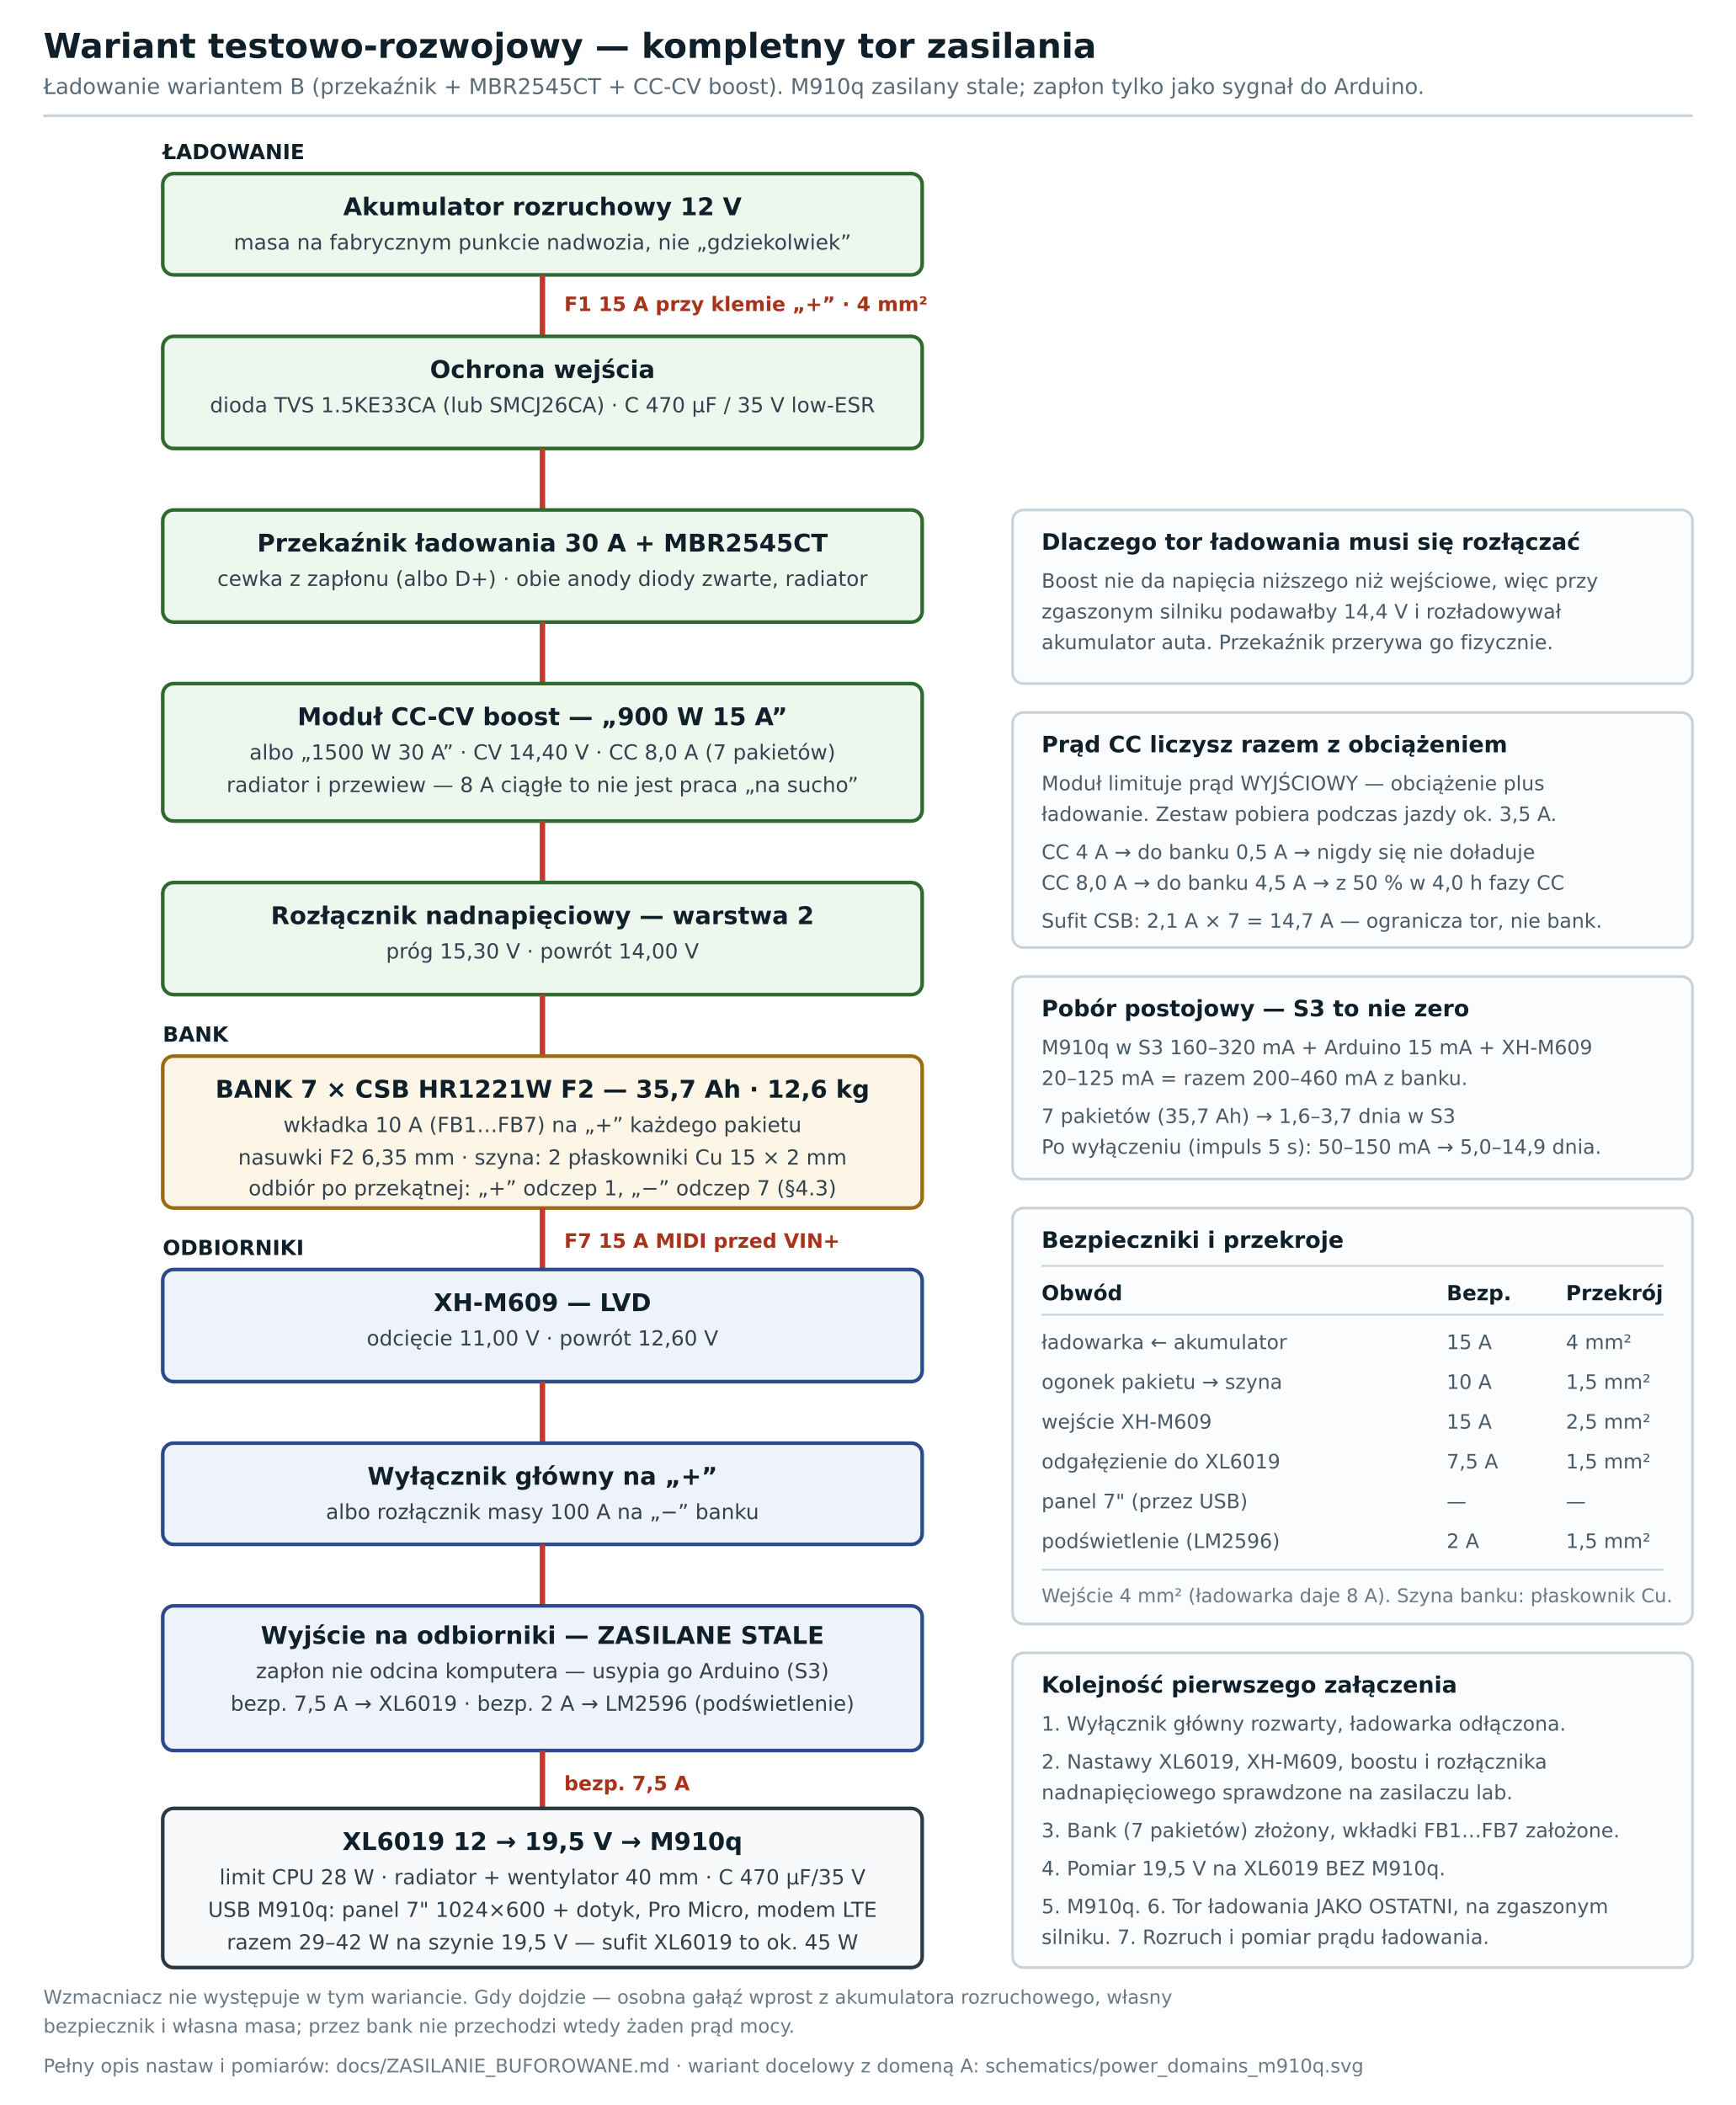
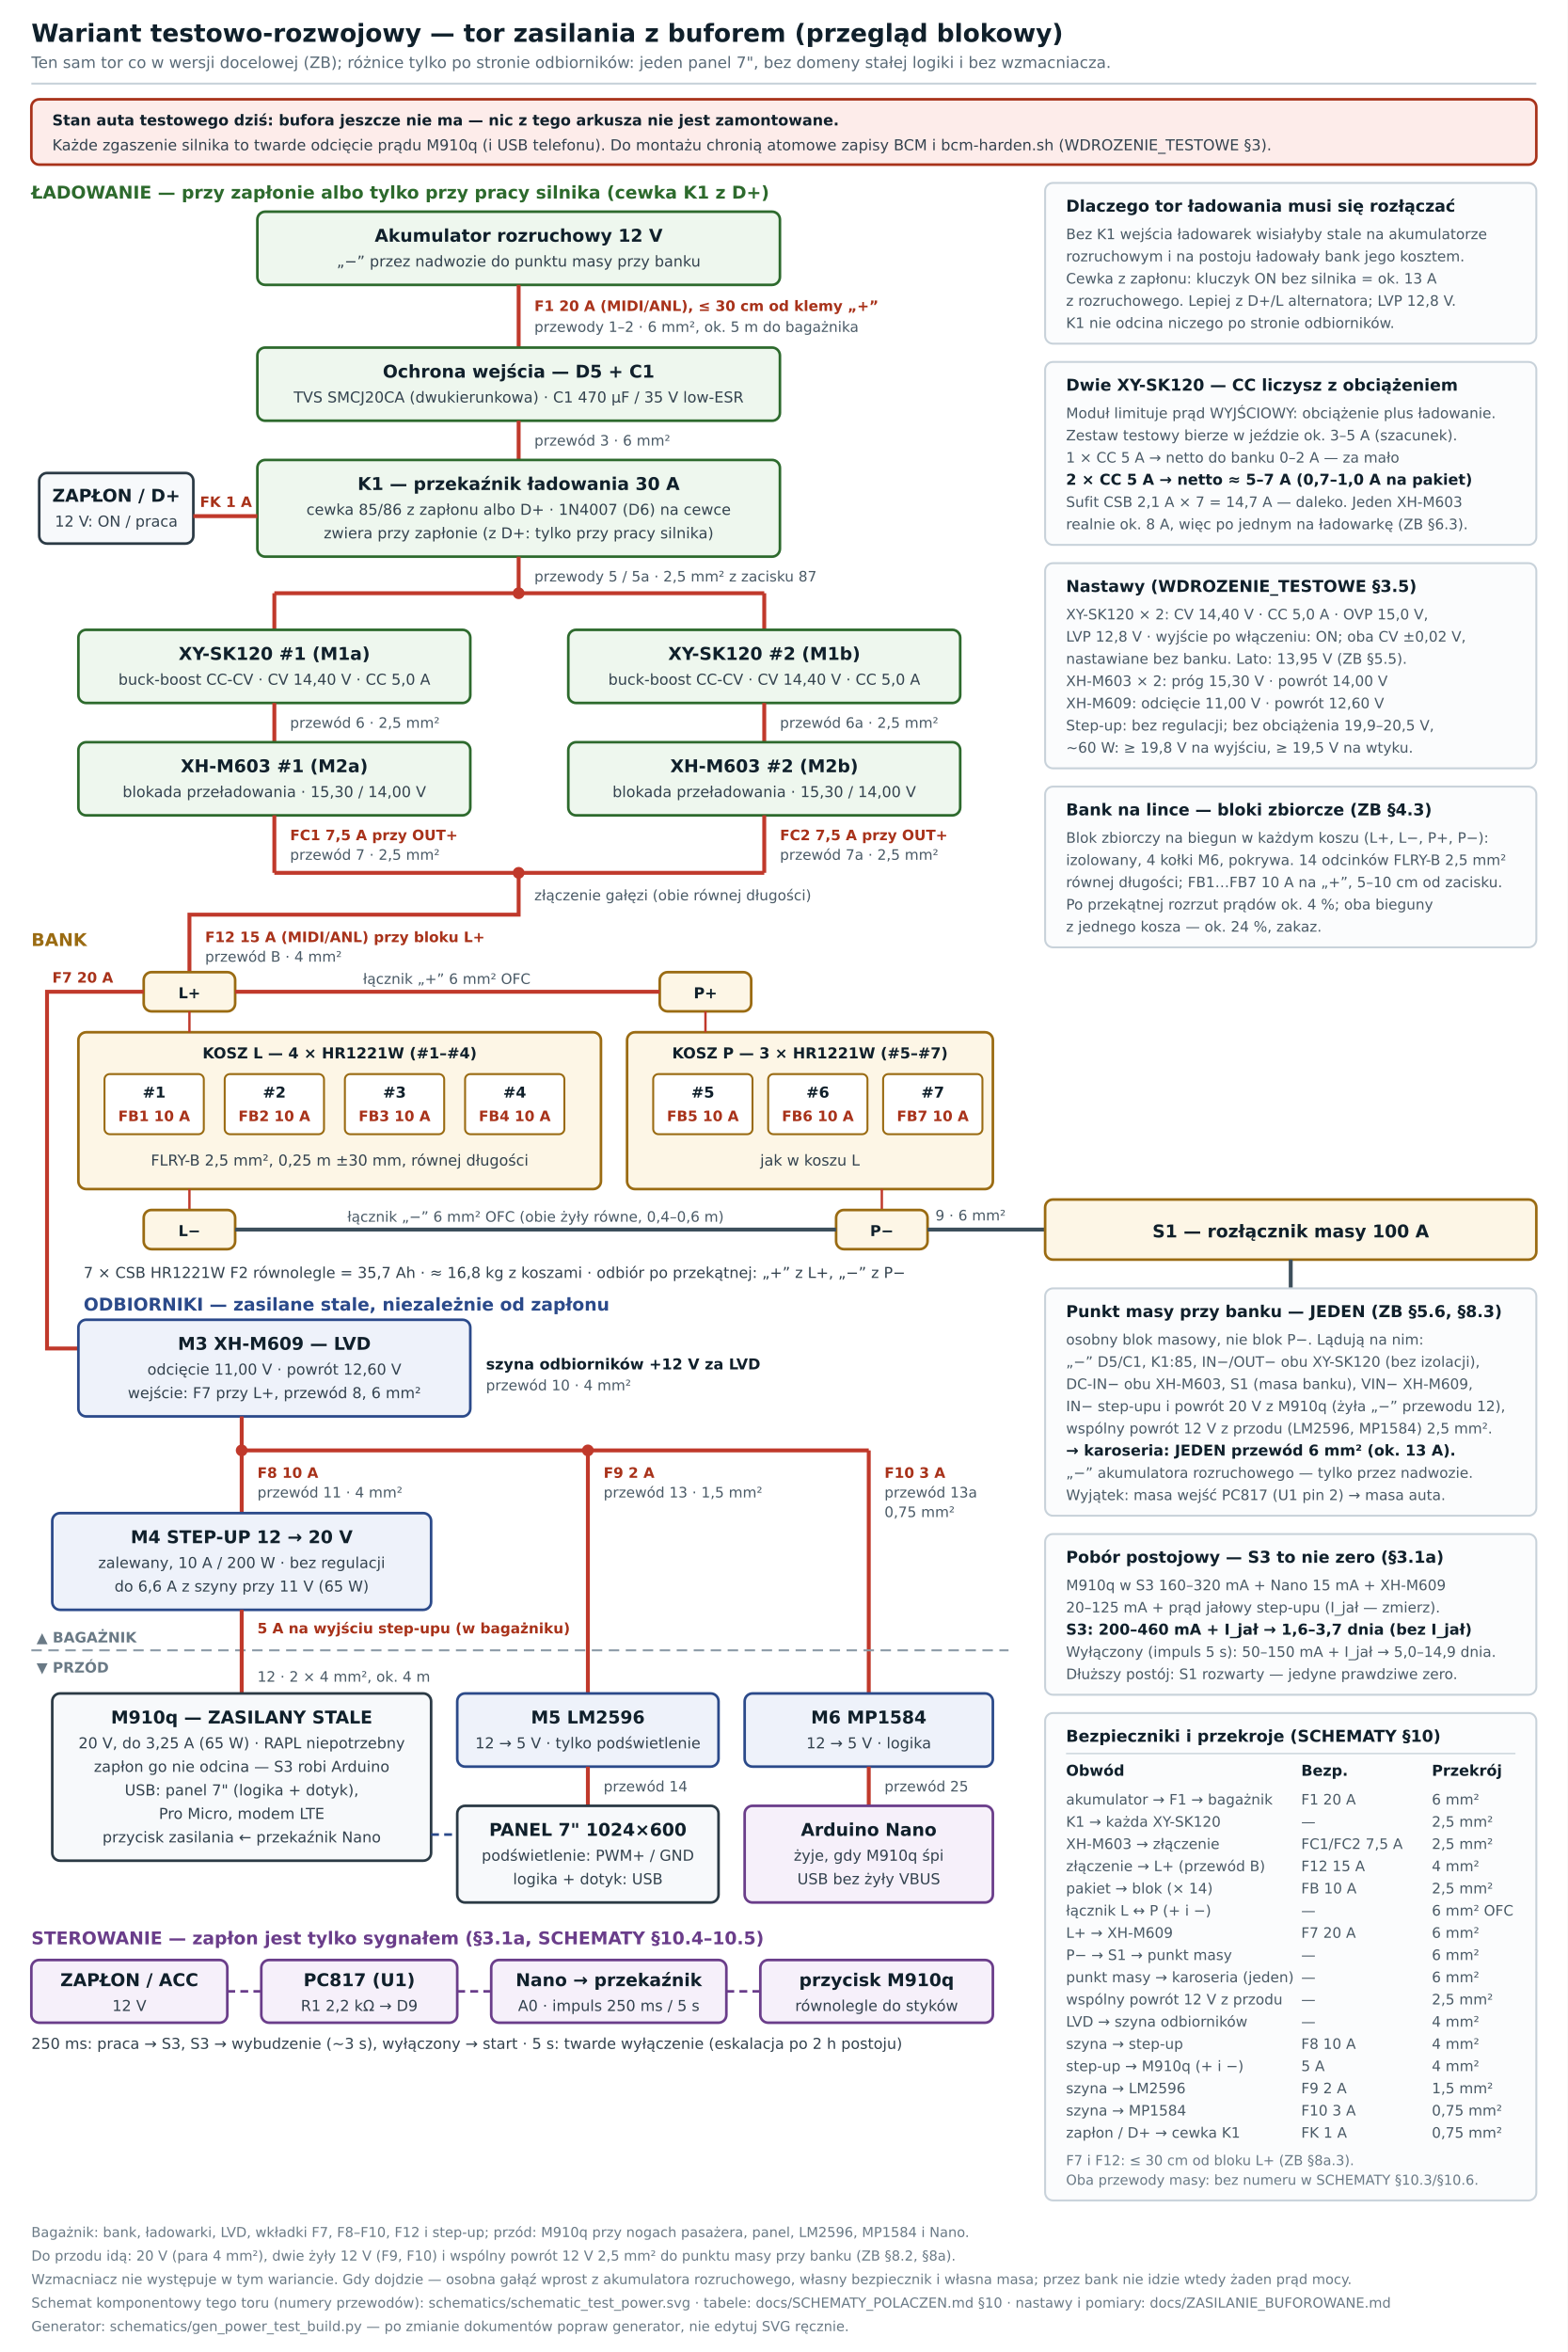
- <svg xmlns="http://www.w3.org/2000/svg" width="960" height="1164" viewBox="0 0 960 1164" font-family="DejaVu Sans, Verdana, sans-serif">
+ <svg xmlns="http://www.w3.org/2000/svg" width="1200" height="1800" viewBox="0 0 1200 1800" font-family="DejaVu Sans, Verdana, sans-serif">
  <style>
    .bg   { fill: #ffffff; }
    .box  { fill: #f7f9fb; stroke: #2b3a45; stroke-width: 2; rx: 6; }
    .boxC { fill: #eef7ee; stroke: #2d6a2d; stroke-width: 2; rx: 6; }
    .boxB { fill: #fdf6e6; stroke: #9a6b12; stroke-width: 2; rx: 6; }
    .boxL { fill: #eef2fa; stroke: #2b4a8a; stroke-width: 2; rx: 6; }
+     .boxS { fill: #f6f0fa; stroke: #6a3d8a; stroke-width: 2; rx: 6; }
+     .boxW { fill: #fdecea; stroke: #a8321a; stroke-width: 2; rx: 6; }
+     .pack { fill: #ffffff; stroke: #9a6b12; stroke-width: 1.5; rx: 4; }
    .note { fill: #fbfcfd; stroke: #c8d2da; stroke-width: 1.5; rx: 6; }
    .wire { stroke: #c0392b; stroke-width: 3; fill: none; }
+     .wthin{ stroke: #c0392b; stroke-width: 1.8; fill: none; }
+     .wgnd { stroke: #3d4f5c; stroke-width: 3; fill: none; }
+     .wusb { stroke: #2b4a8a; stroke-width: 2; fill: none; stroke-dasharray: 6 4; }
+     .wsig { stroke: #6a3d8a; stroke-width: 2; fill: none; stroke-dasharray: 6 4; }
+     .zone { stroke: #8b9aa6; stroke-width: 1.5; fill: none; stroke-dasharray: 8 5; }
+     .dot  { fill: #c0392b; }
    .ttl  { font-size: 19px; font-weight: bold; fill: #10202b; }
    .sub  { font-size: 12px; fill: #5a6b78; }
    .h    { font-size: 13.5px; font-weight: bold; fill: #10202b; text-anchor: middle; }
    .t    { font-size: 11.5px; fill: #33424e; text-anchor: middle; }
    .tl   { font-size: 11.5px; fill: #33424e; }
    .tb   { font-size: 11.5px; font-weight: bold; fill: #10202b; }
+     .tbm  { font-size: 11.5px; font-weight: bold; fill: #10202b; text-anchor: middle; }
+     .sec  { font-size: 13.5px; font-weight: bold; }
    .nh   { font-size: 12.5px; font-weight: bold; fill: #10202b; }
    .nt   { font-size: 11px; fill: #4a5a66; }
+     .ntm  { font-size: 11px; fill: #4a5a66; text-anchor: middle; }
    .fuse { font-size: 11px; font-weight: bold; fill: #a8321a; }
+     .fusem{ font-size: 11px; font-weight: bold; fill: #a8321a; text-anchor: middle; }
+     .fusee{ font-size: 11px; font-weight: bold; fill: #a8321a; text-anchor: end; }
+     .wl   { font-size: 11px; fill: #4a5a66; }
+     .wle  { font-size: 11px; fill: #4a5a66; text-anchor: end; }
+     .zl   { font-size: 11px; font-weight: bold; fill: #6a7a86; }
    .foot { font-size: 10.5px; fill: #6a7a86; }
  </style>
-   <rect class="bg" x="0" y="0" width="960" height="1164" />
-   <text class="ttl" x="24" y="32">Wariant testowo-rozwojowy — kompletny tor zasilania</text>
-   <text class="sub" x="24" y="52">Ładowanie wariantem B (przekaźnik + MBR2545CT + CC-CV boost). M910q zasilany stale; zapłon tylko jako sygnał do Arduino.</text>
-   <line x1="24" y1="64" x2="936" y2="64" stroke="#c8d2da" stroke-width="1.5" />
-   <text class="tb" x="90" y="88" fill="#2d6a2d" font-size="13.5">ŁADOWANIE</text>
-   <rect class="boxC" x="90" y="96" width="420" height="56" />
-   <text class="h" x="300" y="119">Akumulator rozruchowy 12 V</text>
-   <text class="t" x="300" y="138">masa na fabrycznym punkcie nadwozia, nie „gdziekolwiek”</text>
-   <path class="wire" d="M300 152 L300 186" />
-   <text class="fuse" x="312" y="172">F1 15 A przy klemie „+” · 4 mm²</text>
-   <rect class="boxC" x="90" y="186" width="420" height="62" />
-   <text class="h" x="300" y="209">Ochrona wejścia</text>
-   <text class="t" x="300" y="228">dioda TVS 1.5KE33CA (lub SMCJ26CA) · C 470 µF / 35 V low-ESR</text>
-   <path class="wire" d="M300 248 L300 282" />
-   <rect class="boxC" x="90" y="282" width="420" height="62" />
-   <text class="h" x="300" y="305">Przekaźnik ładowania 30 A + MBR2545CT</text>
-   <text class="t" x="300" y="324">cewka z zapłonu (albo D+) · obie anody diody zwarte, radiator</text>
-   <path class="wire" d="M300 344 L300 378" />
-   <rect class="boxC" x="90" y="378" width="420" height="76" />
-   <text class="h" x="300" y="401">Moduł CC-CV boost — „900 W 15 A”</text>
-   <text class="t" x="300" y="420">albo „1500 W 30 A” · CV 14,40 V · CC 8,0 A (7 pakietów)</text>
-   <text class="t" x="300" y="438">radiator i przewiew — 8 A ciągłe to nie jest praca „na sucho”</text>
-   <path class="wire" d="M300 454 L300 488" />
-   <rect class="boxC" x="90" y="488" width="420" height="62" />
-   <text class="h" x="300" y="511">Rozłącznik nadnapięciowy — warstwa 2</text>
-   <text class="t" x="300" y="530">próg 15,30 V · powrót 14,00 V</text>
-   <path class="wire" d="M300 550 L300 584" />
-   <text class="tb" x="90" y="576" fill="#9a6b12" font-size="13.5">BANK</text>
-   <rect class="boxB" x="90" y="584" width="420" height="84" />
-   <text class="h" x="300" y="607">BANK 7 × CSB HR1221W F2 — 35,7 Ah · 12,6 kg</text>
-   <text class="t" x="300" y="626">wkładka 10 A (FB1…FB7) na „+” każdego pakietu</text>
-   <text class="t" x="300" y="644">nasuwki F2 6,35 mm · szyna: 2 płaskowniki Cu 15 × 2 mm</text>
-   <text class="t" x="300" y="661">odbiór po przekątnej: „+” odczep 1, „−” odczep 7 (§4.3)</text>
-   <path class="wire" d="M300 668 L300 702" />
-   <text class="fuse" x="312" y="690">F7 15 A MIDI przed VIN+</text>
-   <text class="tb" x="90" y="694" fill="#2b4a8a" font-size="13.5">ODBIORNIKI</text>
-   <rect class="boxL" x="90" y="702" width="420" height="62" />
-   <text class="h" x="300" y="725">XH-M609 — LVD</text>
-   <text class="t" x="300" y="744">odcięcie 11,00 V · powrót 12,60 V</text>
-   <path class="wire" d="M300 764 L300 798" />
-   <rect class="boxL" x="90" y="798" width="420" height="56" />
-   <text class="h" x="300" y="821">Wyłącznik główny na „+”</text>
-   <text class="t" x="300" y="840">albo rozłącznik masy 100 A na „−” banku</text>
-   <path class="wire" d="M300 854 L300 888" />
-   <rect class="boxL" x="90" y="888" width="420" height="80" />
-   <text class="h" x="300" y="909">Wyjście na odbiorniki — ZASILANE STALE</text>
-   <text class="t" x="300" y="928">zapłon nie odcina komputera — usypia go Arduino (S3)</text>
-   <text class="t" x="300" y="946">bezp. 7,5 A → XL6019 · bezp. 2 A → LM2596 (podświetlenie)</text>
-   <path class="wire" d="M300 968 L300 1000" />
-   <text class="fuse" x="312" y="990">bezp. 7,5 A</text>
-   <rect class="box" x="90" y="1000" width="420" height="88" />
-   <text class="h" x="300" y="1023">XL6019 12 → 19,5 V → M910q</text>
-   <text class="t" x="300" y="1042">limit CPU 28 W · radiator + wentylator 40 mm · C 470 µF/35 V</text>
-   <text class="t" x="300" y="1060">USB M910q: panel 7" 1024×600 + dotyk, Pro Micro, modem LTE</text>
-   <text class="t" x="300" y="1078">razem 29–42 W na szynie 19,5 V — sufit XL6019 to ok. 45 W</text>
-   <rect class="note" x="560" y="282" width="376" height="96" />
-   <text class="nh" x="576" y="304">Dlaczego tor ładowania musi się rozłączać</text>
-   <text class="nt" x="576" y="325">Boost nie da napięcia niższego niż wejściowe, więc przy</text>
-   <text class="nt" x="576" y="342">zgaszonym silniku podawałby 14,4 V i rozładowywał</text>
-   <text class="nt" x="576" y="359">akumulator auta. Przekaźnik przerywa go fizycznie.</text>
-   <rect class="note" x="560" y="394" width="376" height="130" />
-   <text class="nh" x="576" y="416">Prąd CC liczysz razem z obciążeniem</text>
-   <text class="nt" x="576" y="437">Moduł limituje prąd WYJŚCIOWY — obciążenie plus</text>
-   <text class="nt" x="576" y="454">ładowanie. Zestaw pobiera podczas jazdy ok. 3,5 A.</text>
-   <text class="nt" x="576" y="475">CC 4 A  →  do banku 0,5 A  →  nigdy się nie doładuje</text>
-   <text class="nt" x="576" y="492">CC 8,0 A →  do banku 4,5 A  →  z 50 % w 4,0 h fazy CC</text>
-   <text class="nt" x="576" y="513">Sufit CSB: 2,1 A × 7 = 14,7 A — ogranicza tor, nie bank.</text>
-   <rect class="note" x="560" y="540" width="376" height="112" />
-   <text class="nh" x="576" y="562">Pobór postojowy — S3 to nie zero</text>
-   <text class="nt" x="576" y="583">M910q w S3 160–320 mA + Arduino 15 mA + XH-M609</text>
-   <text class="nt" x="576" y="600">20–125 mA  =  razem 200–460 mA z banku.</text>
-   <text class="nt" x="576" y="621">7 pakietów (35,7 Ah) → 1,6–3,7 dnia w S3</text>
-   <text class="nt" x="576" y="638">Po wyłączeniu (impuls 5 s): 50–150 mA → 5,0–14,9 dnia.</text>
-   <rect class="note" x="560" y="668" width="376" height="230" />
-   <text class="nh" x="576" y="690">Bezpieczniki i przekroje</text>
-   <line x1="576" y1="700" x2="920" y2="700" stroke="#c8d2da" />
-   <text class="tb" x="576" y="719">Obwód</text>
-   <text class="tb" x="800" y="719">Bezp.</text>
-   <text class="tb" x="866" y="719">Przekrój</text>
-   <line x1="576" y1="727" x2="920" y2="727" stroke="#c8d2da" />
-   <text class="nt" x="576" y="746">ładowarka ← akumulator</text>
-   <text class="nt" x="800" y="746">15 A</text>
-   <text class="nt" x="866" y="746">4 mm²</text>
-   <text class="nt" x="576" y="768">ogonek pakietu → szyna</text>
-   <text class="nt" x="800" y="768">10 A</text>
-   <text class="nt" x="866" y="768">1,5 mm²</text>
-   <text class="nt" x="576" y="790">wejście XH-M609</text>
-   <text class="nt" x="800" y="790">15 A</text>
-   <text class="nt" x="866" y="790">2,5 mm²</text>
-   <text class="nt" x="576" y="812">odgałęzienie do XL6019</text>
-   <text class="nt" x="800" y="812">7,5 A</text>
-   <text class="nt" x="866" y="812">1,5 mm²</text>
-   <text class="nt" x="576" y="834">panel 7" (przez USB)</text>
-   <text class="nt" x="800" y="834">—</text>
-   <text class="nt" x="866" y="834">—</text>
-   <text class="nt" x="576" y="856">podświetlenie (LM2596)</text>
-   <text class="nt" x="800" y="856">2 A</text>
-   <text class="nt" x="866" y="856">1,5 mm²</text>
-   <line x1="576" y1="868" x2="920" y2="868" stroke="#c8d2da" />
-   <text class="foot" x="576" y="886">Wejście 4 mm² (ładowarka daje 8 A). Szyna banku: płaskownik Cu.</text>
-   <rect class="note" x="560" y="914" width="376" height="174" />
-   <text class="nh" x="576" y="936">Kolejność pierwszego załączenia</text>
-   <text class="nt" x="576" y="957">1. Wyłącznik główny rozwarty, ładowarka odłączona.</text>
-   <text class="nt" x="576" y="978">2. Nastawy XL6019, XH-M609, boostu i rozłącznika</text>
-   <text class="nt" x="576" y="995">    nadnapięciowego sprawdzone na zasilaczu lab.</text>
-   <text class="nt" x="576" y="1016">3. Bank (7 pakietów) złożony, wkładki FB1…FB7 założone.</text>
-   <text class="nt" x="576" y="1037">4. Pomiar 19,5 V na XL6019 BEZ M910q.</text>
-   <text class="nt" x="576" y="1058">5. M910q. 6. Tor ładowania JAKO OSTATNI, na zgaszonym</text>
-   <text class="nt" x="576" y="1075">    silniku. 7. Rozruch i pomiar prądu ładowania.</text>
-   <text class="foot" x="24" y="1108">Wzmacniacz nie występuje w tym wariancie. Gdy dojdzie — osobna gałąź wprost z akumulatora rozruchowego, własny</text>
-   <text class="foot" x="24" y="1124">bezpiecznik i własna masa; przez bank nie przechodzi wtedy żaden prąd mocy.</text>
-   <text class="foot" x="24" y="1146">Pełny opis nastaw i pomiarów: docs/ZASILANIE_BUFOROWANE.md · wariant docelowy z domeną A: schematics/power_domains_m910q.svg</text>
+   <rect class="bg" x="0" y="0" width="1200" height="1800" />
+   <text class="ttl" x="24" y="32">Wariant testowo-rozwojowy — tor zasilania z buforem (przegląd blokowy)</text>
+   <text class="sub" x="24" y="52">Ten sam tor co w wersji docelowej (ZB); różnice tylko po stronie odbiorników: jeden panel 7", bez domeny stałej logiki i bez wzmacniacza.</text>
+   <line x1="24" y1="64" x2="1176" y2="64" stroke="#c8d2da" stroke-width="1.5" />
+   <rect class="boxW" x="24" y="76" width="1152" height="50" />
+   <text class="tb" x="40" y="96">Stan auta testowego dziś: bufora jeszcze nie ma — nic z tego arkusza nie jest zamontowane.</text>
+   <text class="tl" x="40" y="115">Każde zgaszenie silnika to twarde odcięcie prądu M910q (i USB telefonu). Do montażu chronią atomowe zapisy BCM i bcm-harden.sh (WDROZENIE_TESTOWE §3).</text>
+   <text class="sec" x="24" y="152" fill="#2d6a2d">ŁADOWANIE — przy zapłonie albo tylko przy pracy silnika (cewka K1 z D+)</text>
+   <rect class="boxC" x="197" y="162" width="400" height="56" />
+   <text class="h" x="397" y="185">Akumulator rozruchowy 12 V</text>
+   <text class="t" x="397" y="204">„−” przez nadwozie do punktu masy przy banku</text>
+   <path class="wire" d="M397 218 L397 266" />
+   <text class="fuse" x="409" y="238">F1 20 A (MIDI/ANL), ≤ 30 cm od klemy „+”</text>
+   <text class="wl" x="409" y="254">przewody 1–2 · 6 mm², ok. 5 m do bagażnika</text>
+   <rect class="boxC" x="197" y="266" width="400" height="56" />
+   <text class="h" x="397" y="289">Ochrona wejścia — D5 + C1</text>
+   <text class="t" x="397" y="308">TVS SMCJ20CA (dwukierunkowa) · C1 470 µF / 35 V low-ESR</text>
+   <path class="wire" d="M397 322 L397 352" />
+   <text class="wl" x="409" y="341">przewód 3 · 6 mm²</text>
+   <rect class="boxC" x="197" y="352" width="400" height="74" />
+   <text class="h" x="397" y="375">K1 — przekaźnik ładowania 30 A</text>
+   <text class="t" x="397" y="394">cewka 85/86 z zapłonu albo D+ · 1N4007 (D6) na cewce</text>
+   <text class="t" x="397" y="412">zwiera przy zapłonie (z D+: tylko przy pracy silnika)</text>
+   <rect class="box" x="30" y="362" width="118" height="54" />
+   <text class="h" x="89" y="384">ZAPŁON / D+</text>
+   <text class="t" x="89" y="403">12 V: ON / praca</text>
+   <path class="wire" d="M148 395 L197 395" />
+   <text class="fuse" x="153" y="388">FK 1 A</text>
+   <path class="wire" d="M397 426 L397 454" />
+   <path class="wire" d="M210 454 L585 454" />
+   <path class="wire" d="M210 454 L210 482" />
+   <path class="wire" d="M585 454 L585 482" />
+   <circle class="dot" cx="397" cy="454" r="4.5" />
+   <text class="wl" x="409" y="445">przewody 5 / 5a · 2,5 mm² z zacisku 87</text>
+   <rect class="boxC" x="60" y="482" width="300" height="56" />
+   <text class="h" x="210" y="505">XY-SK120 #1 (M1a)</text>
+   <text class="t" x="210" y="524">buck-boost CC-CV · CV 14,40 V · CC 5,0 A</text>
+   <path class="wire" d="M210 538 L210 568" />
+   <text class="wl" x="222" y="557">przewód 6 · 2,5 mm²</text>
+   <rect class="boxC" x="60" y="568" width="300" height="56" />
+   <text class="h" x="210" y="591">XH-M603 #1 (M2a)</text>
+   <text class="t" x="210" y="610">blokada przeładowania · 15,30 / 14,00 V</text>
+   <path class="wire" d="M210 624 L210 668" />
+   <text class="fuse" x="222" y="643">FC1 7,5 A przy OUT+</text>
+   <text class="wl" x="222" y="658">przewód 7 · 2,5 mm²</text>
+   <rect class="boxC" x="435" y="482" width="300" height="56" />
+   <text class="h" x="585" y="505">XY-SK120 #2 (M1b)</text>
+   <text class="t" x="585" y="524">buck-boost CC-CV · CV 14,40 V · CC 5,0 A</text>
+   <path class="wire" d="M585 538 L585 568" />
+   <text class="wl" x="597" y="557">przewód 6a · 2,5 mm²</text>
+   <rect class="boxC" x="435" y="568" width="300" height="56" />
+   <text class="h" x="585" y="591">XH-M603 #2 (M2b)</text>
+   <text class="t" x="585" y="610">blokada przeładowania · 15,30 / 14,00 V</text>
+   <path class="wire" d="M585 624 L585 668" />
+   <text class="fuse" x="597" y="643">FC2 7,5 A przy OUT+</text>
+   <text class="wl" x="597" y="658">przewód 7a · 2,5 mm²</text>
+   <path class="wire" d="M210 668 L585 668" />
+   <circle class="dot" cx="397" cy="668" r="4.5" />
+   <text class="wl" x="409" y="689">złączenie gałęzi (obie równej długości)</text>
+   <path class="wire" d="M397 668 L397 700 L145 700 L145 744" />
+   <text class="fuse" x="157" y="721">F12 15 A (MIDI/ANL) przy bloku L+</text>
+   <text class="wl" x="157" y="736">przewód B · 4 mm²</text>
+   <text class="sec" x="24" y="724" fill="#9a6b12">BANK</text>
+   <rect class="boxB" x="110" y="744" width="70" height="30" />
+   <text class="tbm" x="145" y="764">L+</text>
+   <rect class="boxB" x="505" y="744" width="70" height="30" />
+   <text class="tbm" x="540" y="764">P+</text>
+   <path class="wire" d="M180 759 L505 759" />
+   <text class="ntm" x="342" y="753">łącznik „+” 6 mm² OFC</text>
+   <rect class="boxB" x="60" y="790" width="400" height="120" />
+   <text class="tbm" x="260" y="810">KOSZ L — 4 × HR1221W (#1–#4)</text>
+   <rect class="boxB" x="480" y="790" width="280" height="120" />
+   <text class="tbm" x="620" y="810">KOSZ P — 3 × HR1221W (#5–#7)</text>
+   <rect class="pack" x="80" y="822" width="76" height="46" />
+   <text class="tbm" x="118" y="840">#1</text>
+   <text class="fusem" x="118" y="858">FB1 10 A</text>
+   <rect class="pack" x="172" y="822" width="76" height="46" />
+   <text class="tbm" x="210" y="840">#2</text>
+   <text class="fusem" x="210" y="858">FB2 10 A</text>
+   <rect class="pack" x="264" y="822" width="76" height="46" />
+   <text class="tbm" x="302" y="840">#3</text>
+   <text class="fusem" x="302" y="858">FB3 10 A</text>
+   <rect class="pack" x="356" y="822" width="76" height="46" />
+   <text class="tbm" x="394" y="840">#4</text>
+   <text class="fusem" x="394" y="858">FB4 10 A</text>
+   <rect class="pack" x="500" y="822" width="76" height="46" />
+   <text class="tbm" x="538" y="840">#5</text>
+   <text class="fusem" x="538" y="858">FB5 10 A</text>
+   <rect class="pack" x="588" y="822" width="76" height="46" />
+   <text class="tbm" x="626" y="840">#6</text>
+   <text class="fusem" x="626" y="858">FB6 10 A</text>
+   <rect class="pack" x="676" y="822" width="76" height="46" />
+   <text class="tbm" x="714" y="840">#7</text>
+   <text class="fusem" x="714" y="858">FB7 10 A</text>
+   <text class="t" x="260" y="892">FLRY-B 2,5 mm², 0,25 m ±30 mm, równej długości</text>
+   <text class="t" x="620" y="892">jak w koszu L</text>
+   <path class="wthin" d="M145 774 L145 790" />
+   <path class="wthin" d="M540 774 L540 790" />
+   <path class="wthin" d="M145 910 L145 926" />
+   <path class="wthin" d="M675 910 L675 926" />
+   <rect class="boxB" x="110" y="926" width="70" height="30" />
+   <text class="tbm" x="145" y="946">L−</text>
+   <rect class="boxB" x="640" y="926" width="70" height="30" />
+   <text class="tbm" x="675" y="946">P−</text>
+   <path class="wgnd" d="M180 941 L640 941" />
+   <text class="ntm" x="410" y="935">łącznik „−” 6 mm² OFC (obie żyły równe, 0,4–0,6 m)</text>
+   <text class="tl" x="64" y="978">7 × CSB HR1221W F2 równolegle = 35,7 Ah · ≈ 16,8 kg z koszami · odbiór po przekątnej: „+” z L+, „−” z P−</text>
+   <path class="wgnd" d="M710 941 L800 941" />
+   <text class="wl" x="716" y="934">9 · 6 mm²</text>
+   <rect class="boxB" x="800" y="918" width="376" height="46" />
+   <text class="h" x="988" y="947">S1 — rozłącznik masy 100 A</text>
+   <path class="wgnd" d="M988 964 L988 986" />
+   <rect class="note" x="800" y="986" width="376" height="174" />
+   <text class="nh" x="816" y="1008">Punkt masy przy banku — JEDEN (ZB §5.6, §8.3)</text>
+   <text class="nt" x="816" y="1029">osobny blok masowy, nie blok P−. Lądują na nim:</text>
+   <text class="nt" x="816" y="1046">„−” D5/C1, K1:85, IN−/OUT− obu XY-SK120 (bez izolacji),</text>
+   <text class="nt" x="816" y="1063">DC-IN− obu XH-M603, S1 (masa banku), VIN− XH-M609,</text>
+   <text class="nt" x="816" y="1080">IN− step-upu i powrót 20 V z M910q (żyła „−” przewodu 12),</text>
+   <text class="nt" x="816" y="1097">wspólny powrót 12 V z przodu (LM2596, MP1584) 2,5 mm².</text>
+   <text class="tb" x="816" y="1114">→ karoseria: JEDEN przewód 6 mm² (ok. 13 A).</text>
+   <text class="nt" x="816" y="1131">„−” akumulatora rozruchowego — tylko przez nadwozie.</text>
+   <text class="nt" x="816" y="1148">Wyjątek: masa wejść PC817 (U1 pin 2) → masa auta.</text>
+   <path class="wire" d="M110 759 L36 759 L36 1032 L60 1032" />
+   <text class="fuse" x="40" y="752">F7 20 A</text>
+   <text class="sec" x="64" y="1003" fill="#2b4a8a">ODBIORNIKI — zasilane stale, niezależnie od zapłonu</text>
+   <rect class="boxL" x="60" y="1010" width="300" height="74" />
+   <text class="h" x="210" y="1033">M3 XH-M609 — LVD</text>
+   <text class="t" x="210" y="1052">odcięcie 11,00 V · powrót 12,60 V</text>
+   <text class="t" x="210" y="1070">wejście: F7 przy L+, przewód 8, 6 mm²</text>
+   <path class="wire" d="M185 1084 L185 1110" />
+   <path class="wire" d="M185 1110 L665 1110" />
+   <circle class="dot" cx="185" cy="1110" r="4.5" />
+   <text class="tb" x="372" y="1048">szyna odbiorników +12 V za LVD</text>
+   <text class="wl" x="372" y="1064">przewód 10 · 4 mm²</text>
+   <text class="fuse" x="197" y="1131">F8 10 A</text>
+   <text class="wl" x="197" y="1146">przewód 11 · 4 mm²</text>
+   <text class="fuse" x="462" y="1131">F9 2 A</text>
+   <text class="wl" x="462" y="1146">przewód 13 · 1,5 mm²</text>
+   <text class="fuse" x="677" y="1131">F10 3 A</text>
+   <text class="wl" x="677" y="1146">przewód 13a</text>
+   <text class="wl" x="677" y="1161">0,75 mm²</text>
+   <circle class="dot" cx="450" cy="1110" r="4.5" />
+   <path class="wire" d="M185 1110 L185 1158" />
+   <path class="wire" d="M450 1110 L450 1296" />
+   <path class="wire" d="M665 1110 L665 1296" />
+   <rect class="boxL" x="40" y="1158" width="290" height="74" />
+   <text class="h" x="185" y="1181">M4 STEP-UP 12 → 20 V</text>
+   <text class="t" x="185" y="1200">zalewany, 10 A / 200 W · bez regulacji</text>
+   <text class="t" x="185" y="1218">do 6,6 A z szyny przy 11 V (65 W)</text>
+   <path class="zone" d="M24 1263 L772 1263" />
+   <text class="zl" x="28" y="1257">▲ BAGAŻNIK</text>
+   <text class="zl" x="28" y="1280">▼ PRZÓD</text>
+   <path class="wire" d="M185 1232 L185 1296" />
+   <text class="fuse" x="197" y="1250">5 A na wyjściu step-upu (w bagażniku)</text>
+   <text class="wl" x="197" y="1287">12 · 2 × 4 mm², ok. 4 m</text>
+   <rect class="box" x="40" y="1296" width="290" height="128" />
+   <text class="h" x="185" y="1319">M910q — ZASILANY STALE</text>
+   <text class="t" x="185" y="1338">20 V, do 3,25 A (65 W) · RAPL niepotrzebny</text>
+   <text class="t" x="185" y="1356">zapłon go nie odcina — S3 robi Arduino</text>
+   <text class="t" x="185" y="1374">USB: panel 7" (logika + dotyk),</text>
+   <text class="t" x="185" y="1392">Pro Micro, modem LTE</text>
+   <text class="t" x="185" y="1410">przycisk zasilania ← przekaźnik Nano</text>
+   <rect class="boxL" x="350" y="1296" width="200" height="56" />
+   <text class="h" x="450" y="1319">M5 LM2596</text>
+   <text class="t" x="450" y="1338">12 → 5 V · tylko podświetlenie</text>
+   <rect class="boxL" x="570" y="1296" width="190" height="56" />
+   <text class="h" x="665" y="1319">M6 MP1584</text>
+   <text class="t" x="665" y="1338">12 → 5 V · logika</text>
+   <path class="wire" d="M450 1352 L450 1382" />
+   <text class="wl" x="462" y="1371">przewód 14</text>
+   <path class="wire" d="M665 1352 L665 1382" />
+   <text class="wl" x="677" y="1371">przewód 25</text>
+   <rect class="box" x="350" y="1382" width="200" height="74" />
+   <text class="h" x="450" y="1405">PANEL 7" 1024×600</text>
+   <text class="t" x="450" y="1424">podświetlenie: PWM+ / GND</text>
+   <text class="t" x="450" y="1442">logika + dotyk: USB</text>
+   <rect class="boxS" x="570" y="1382" width="190" height="74" />
+   <text class="h" x="665" y="1405">Arduino Nano</text>
+   <text class="t" x="665" y="1424">żyje, gdy M910q śpi</text>
+   <text class="t" x="665" y="1442">USB bez żyły VBUS</text>
+   <path class="wusb" d="M330 1404 L350 1404" />
+   <text class="sec" x="24" y="1488" fill="#6a3d8a">STEROWANIE — zapłon jest tylko sygnałem (§3.1a, SCHEMATY §10.4–10.5)</text>
+   <rect class="boxS" x="24" y="1500" width="150" height="48" />
+   <text class="h" x="99" y="1520">ZAPŁON / ACC</text>
+   <text class="t" x="99" y="1539">12 V</text>
+   <rect class="boxS" x="200" y="1500" width="150" height="48" />
+   <text class="h" x="275" y="1520">PC817 (U1)</text>
+   <text class="t" x="275" y="1539">R1 2,2 kΩ → D9</text>
+   <rect class="boxS" x="376" y="1500" width="180" height="48" />
+   <text class="h" x="466" y="1520">Nano → przekaźnik</text>
+   <text class="t" x="466" y="1539">A0 · impuls 250 ms / 5 s</text>
+   <rect class="boxS" x="582" y="1500" width="178" height="48" />
+   <text class="h" x="671" y="1520">przycisk M910q</text>
+   <text class="t" x="671" y="1539">równolegle do styków</text>
+   <path class="wsig" d="M174 1524 L200 1524" />
+   <path class="wsig" d="M350 1524 L376 1524" />
+   <path class="wsig" d="M556 1524 L582 1524" />
+   <text class="tl" x="24" y="1568">250 ms: praca → S3, S3 → wybudzenie (~3 s), wyłączony → start · 5 s: twarde wyłączenie (eskalacja po 2 h postoju)</text>
+   <rect class="note" x="800" y="140" width="376" height="123" />
+   <text class="nh" x="816" y="162">Dlaczego tor ładowania musi się rozłączać</text>
+   <text class="nt" x="816" y="183">Bez K1 wejścia ładowarek wisiałyby stale na akumulatorze</text>
+   <text class="nt" x="816" y="200">rozruchowym i na postoju ładowały bank jego kosztem.</text>
+   <text class="nt" x="816" y="217">Cewka z zapłonu: kluczyk ON bez silnika = ok. 13 A</text>
+   <text class="nt" x="816" y="234">z rozruchowego. Lepiej z D+/L alternatora; LVP 12,8 V.</text>
+   <text class="nt" x="816" y="251">K1 nie odcina niczego po stronie odbiorników.</text>
+   <rect class="note" x="800" y="277" width="376" height="140" />
+   <text class="nh" x="816" y="299">Dwie XY-SK120 — CC liczysz z obciążeniem</text>
+   <text class="nt" x="816" y="320">Moduł limituje prąd WYJŚCIOWY: obciążenie plus ładowanie.</text>
+   <text class="nt" x="816" y="337">Zestaw testowy bierze w jeździe ok. 3–5 A (szacunek).</text>
+   <text class="nt" x="816" y="354">1 × CC 5 A  →  netto do banku 0–2 A — za mało</text>
+   <text class="tb" x="816" y="371">2 × CC 5 A  →  netto ≈ 5–7 A (0,7–1,0 A na pakiet)</text>
+   <text class="nt" x="816" y="388">Sufit CSB 2,1 A × 7 = 14,7 A — daleko. Jeden XH-M603</text>
+   <text class="nt" x="816" y="405">realnie ok. 8 A, więc po jednym na ładowarkę (ZB §6.3).</text>
+   <rect class="note" x="800" y="431" width="376" height="157" />
+   <text class="nh" x="816" y="453">Nastawy (WDROZENIE_TESTOWE §3.5)</text>
+   <text class="nt" x="816" y="474">XY-SK120 × 2: CV 14,40 V · CC 5,0 A · OVP 15,0 V,</text>
+   <text class="nt" x="816" y="491">  LVP 12,8 V · wyjście po włączeniu: ON; oba CV ±0,02 V,</text>
+   <text class="nt" x="816" y="508">  nastawiane bez banku. Lato: 13,95 V (ZB §5.5).</text>
+   <text class="nt" x="816" y="525">XH-M603 × 2: próg 15,30 V · powrót 14,00 V</text>
+   <text class="nt" x="816" y="542">XH-M609: odcięcie 11,00 V · powrót 12,60 V</text>
+   <text class="nt" x="816" y="559">Step-up: bez regulacji; bez obciążenia 19,9–20,5 V,</text>
+   <text class="nt" x="816" y="576">  ~60 W: ≥ 19,8 V na wyjściu, ≥ 19,5 V na wtyku.</text>
+   <rect class="note" x="800" y="602" width="376" height="123" />
+   <text class="nh" x="816" y="624">Bank na lince — bloki zbiorcze (ZB §4.3)</text>
+   <text class="nt" x="816" y="645">Blok zbiorczy na biegun w każdym koszu (L+, L−, P+, P−):</text>
+   <text class="nt" x="816" y="662">izolowany, 4 kołki M6, pokrywa. 14 odcinków FLRY-B 2,5 mm²</text>
+   <text class="nt" x="816" y="679">równej długości; FB1…FB7 10 A na „+”, 5–10 cm od zacisku.</text>
+   <text class="nt" x="816" y="696">Po przekątnej rozrzut prądów ok. 4 %; oba bieguny</text>
+   <text class="nt" x="816" y="713">z jednego kosza — ok. 24 %, zakaz.</text>
+   <rect class="note" x="800" y="1174" width="376" height="123" />
+   <text class="nh" x="816" y="1196">Pobór postojowy — S3 to nie zero (§3.1a)</text>
+   <text class="nt" x="816" y="1217">M910q w S3 160–320 mA + Nano 15 mA + XH-M609</text>
+   <text class="nt" x="816" y="1234">20–125 mA + prąd jałowy step-upu (I_jał — zmierz).</text>
+   <text class="tb" x="816" y="1251">S3: 200–460 mA + I_jał → 1,6–3,7 dnia (bez I_jał)</text>
+   <text class="nt" x="816" y="1268">Wyłączony (impuls 5 s): 50–150 mA + I_jał → 5,0–14,9 dnia.</text>
+   <text class="nt" x="816" y="1285">Dłuższy postój: S1 rozwarty — jedyne prawdziwe zero.</text>
+   <rect class="note" x="800" y="1311" width="376" height="373" />
+   <text class="nh" x="816" y="1333">Bezpieczniki i przekroje (SCHEMATY §10)</text>
+   <line x1="816" y1="1342" x2="1160" y2="1342" stroke="#c8d2da" />
+   <text class="tb" x="816" y="1359">Obwód</text>
+   <text class="tb" x="996" y="1359">Bezp.</text>
+   <text class="tb" x="1096" y="1359">Przekrój</text>
+   <text class="nt" x="816" y="1381">akumulator → F1 → bagażnik</text>
+   <text class="nt" x="996" y="1381">F1 20 A</text>
+   <text class="nt" x="1096" y="1381">6 mm²</text>
+   <text class="nt" x="816" y="1398">K1 → każda XY-SK120</text>
+   <text class="nt" x="996" y="1398">—</text>
+   <text class="nt" x="1096" y="1398">2,5 mm²</text>
+   <text class="nt" x="816" y="1415">XH-M603 → złączenie</text>
+   <text class="nt" x="996" y="1415">FC1/FC2 7,5 A</text>
+   <text class="nt" x="1096" y="1415">2,5 mm²</text>
+   <text class="nt" x="816" y="1432">złączenie → L+ (przewód B)</text>
+   <text class="nt" x="996" y="1432">F12 15 A</text>
+   <text class="nt" x="1096" y="1432">4 mm²</text>
+   <text class="nt" x="816" y="1449">pakiet → blok (× 14)</text>
+   <text class="nt" x="996" y="1449">FB 10 A</text>
+   <text class="nt" x="1096" y="1449">2,5 mm²</text>
+   <text class="nt" x="816" y="1466">łącznik L ↔ P (+ i −)</text>
+   <text class="nt" x="996" y="1466">—</text>
+   <text class="nt" x="1096" y="1466">6 mm² OFC</text>
+   <text class="nt" x="816" y="1483">L+ → XH-M609</text>
+   <text class="nt" x="996" y="1483">F7 20 A</text>
+   <text class="nt" x="1096" y="1483">6 mm²</text>
+   <text class="nt" x="816" y="1500">P− → S1 → punkt masy</text>
+   <text class="nt" x="996" y="1500">—</text>
+   <text class="nt" x="1096" y="1500">6 mm²</text>
+   <text class="nt" x="816" y="1517">punkt masy → karoseria (jeden)</text>
+   <text class="nt" x="996" y="1517">—</text>
+   <text class="nt" x="1096" y="1517">6 mm²</text>
+   <text class="nt" x="816" y="1534">wspólny powrót 12 V z przodu</text>
+   <text class="nt" x="996" y="1534">—</text>
+   <text class="nt" x="1096" y="1534">2,5 mm²</text>
+   <text class="nt" x="816" y="1551">LVD → szyna odbiorników</text>
+   <text class="nt" x="996" y="1551">—</text>
+   <text class="nt" x="1096" y="1551">4 mm²</text>
+   <text class="nt" x="816" y="1568">szyna → step-up</text>
+   <text class="nt" x="996" y="1568">F8 10 A</text>
+   <text class="nt" x="1096" y="1568">4 mm²</text>
+   <text class="nt" x="816" y="1585">step-up → M910q (+ i −)</text>
+   <text class="nt" x="996" y="1585">5 A</text>
+   <text class="nt" x="1096" y="1585">4 mm²</text>
+   <text class="nt" x="816" y="1602">szyna → LM2596</text>
+   <text class="nt" x="996" y="1602">F9 2 A</text>
+   <text class="nt" x="1096" y="1602">1,5 mm²</text>
+   <text class="nt" x="816" y="1619">szyna → MP1584</text>
+   <text class="nt" x="996" y="1619">F10 3 A</text>
+   <text class="nt" x="1096" y="1619">0,75 mm²</text>
+   <text class="nt" x="816" y="1636">zapłon / D+ → cewka K1</text>
+   <text class="nt" x="996" y="1636">FK 1 A</text>
+   <text class="nt" x="1096" y="1636">0,75 mm²</text>
+   <text class="foot" x="816" y="1657">F7 i F12: ≤ 30 cm od bloku L+ (ZB §8a.3).</text>
+   <text class="foot" x="816" y="1672">Oba przewody masy: bez numeru w SCHEMATY §10.3/§10.6.</text>
+   <text class="foot" x="24" y="1712">Bagażnik: bank, ładowarki, LVD, wkładki F7, F8–F10, F12 i step-up; przód: M910q przy nogach pasażera, panel, LM2596, MP1584 i Nano.</text>
+   <text class="foot" x="24" y="1730">Do przodu idą: 20 V (para 4 mm²), dwie żyły 12 V (F9, F10) i wspólny powrót 12 V 2,5 mm² do punktu masy przy banku (ZB §8.2, §8a).</text>
+   <text class="foot" x="24" y="1748">Wzmacniacz nie występuje w tym wariancie. Gdy dojdzie — osobna gałąź wprost z akumulatora rozruchowego, własny bezpiecznik i własna masa; przez bank nie idzie wtedy żaden prąd mocy.</text>
+   <text class="foot" x="24" y="1766">Schemat komponentowy tego toru (numery przewodów): schematics/schematic_test_power.svg · tabele: docs/SCHEMATY_POLACZEN.md §10 · nastawy i pomiary: docs/ZASILANIE_BUFOROWANE.md</text>
+   <text class="foot" x="24" y="1784">Generator: schematics/gen_power_test_build.py — po zmianie dokumentów popraw generator, nie edytuj SVG ręcznie.</text>
</svg>
